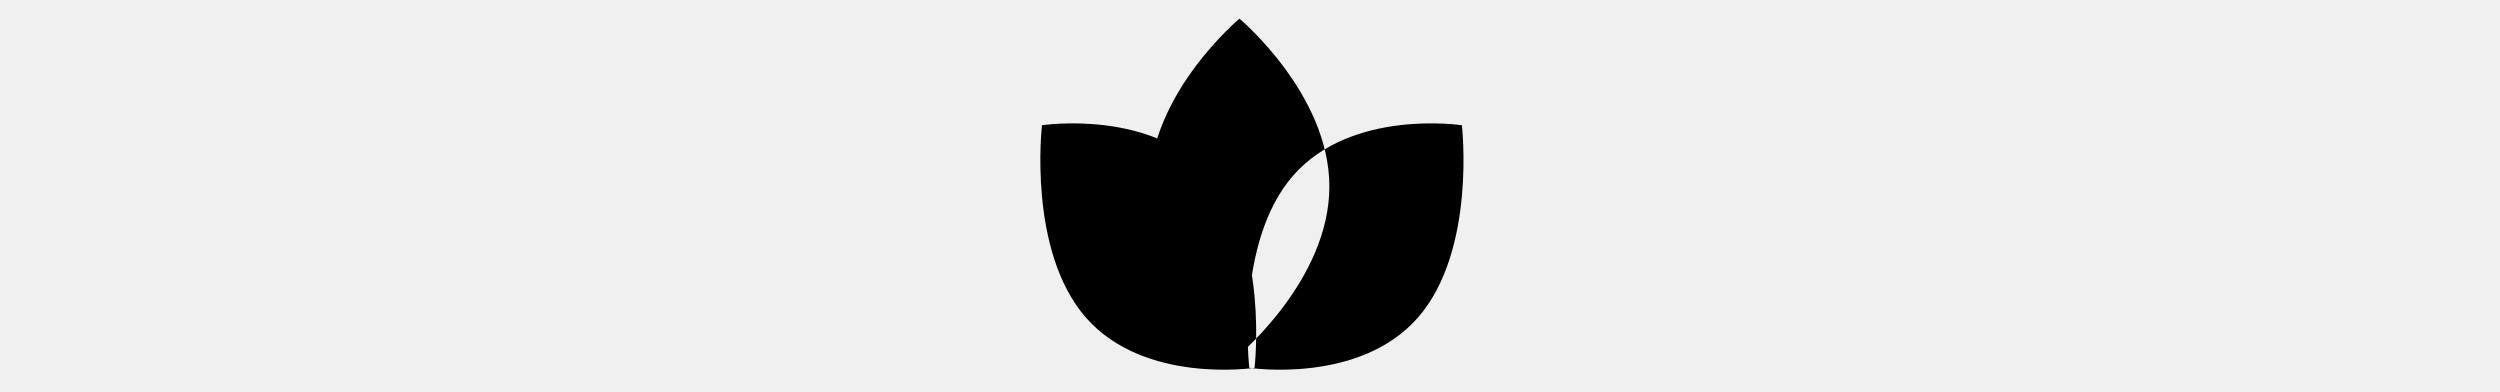
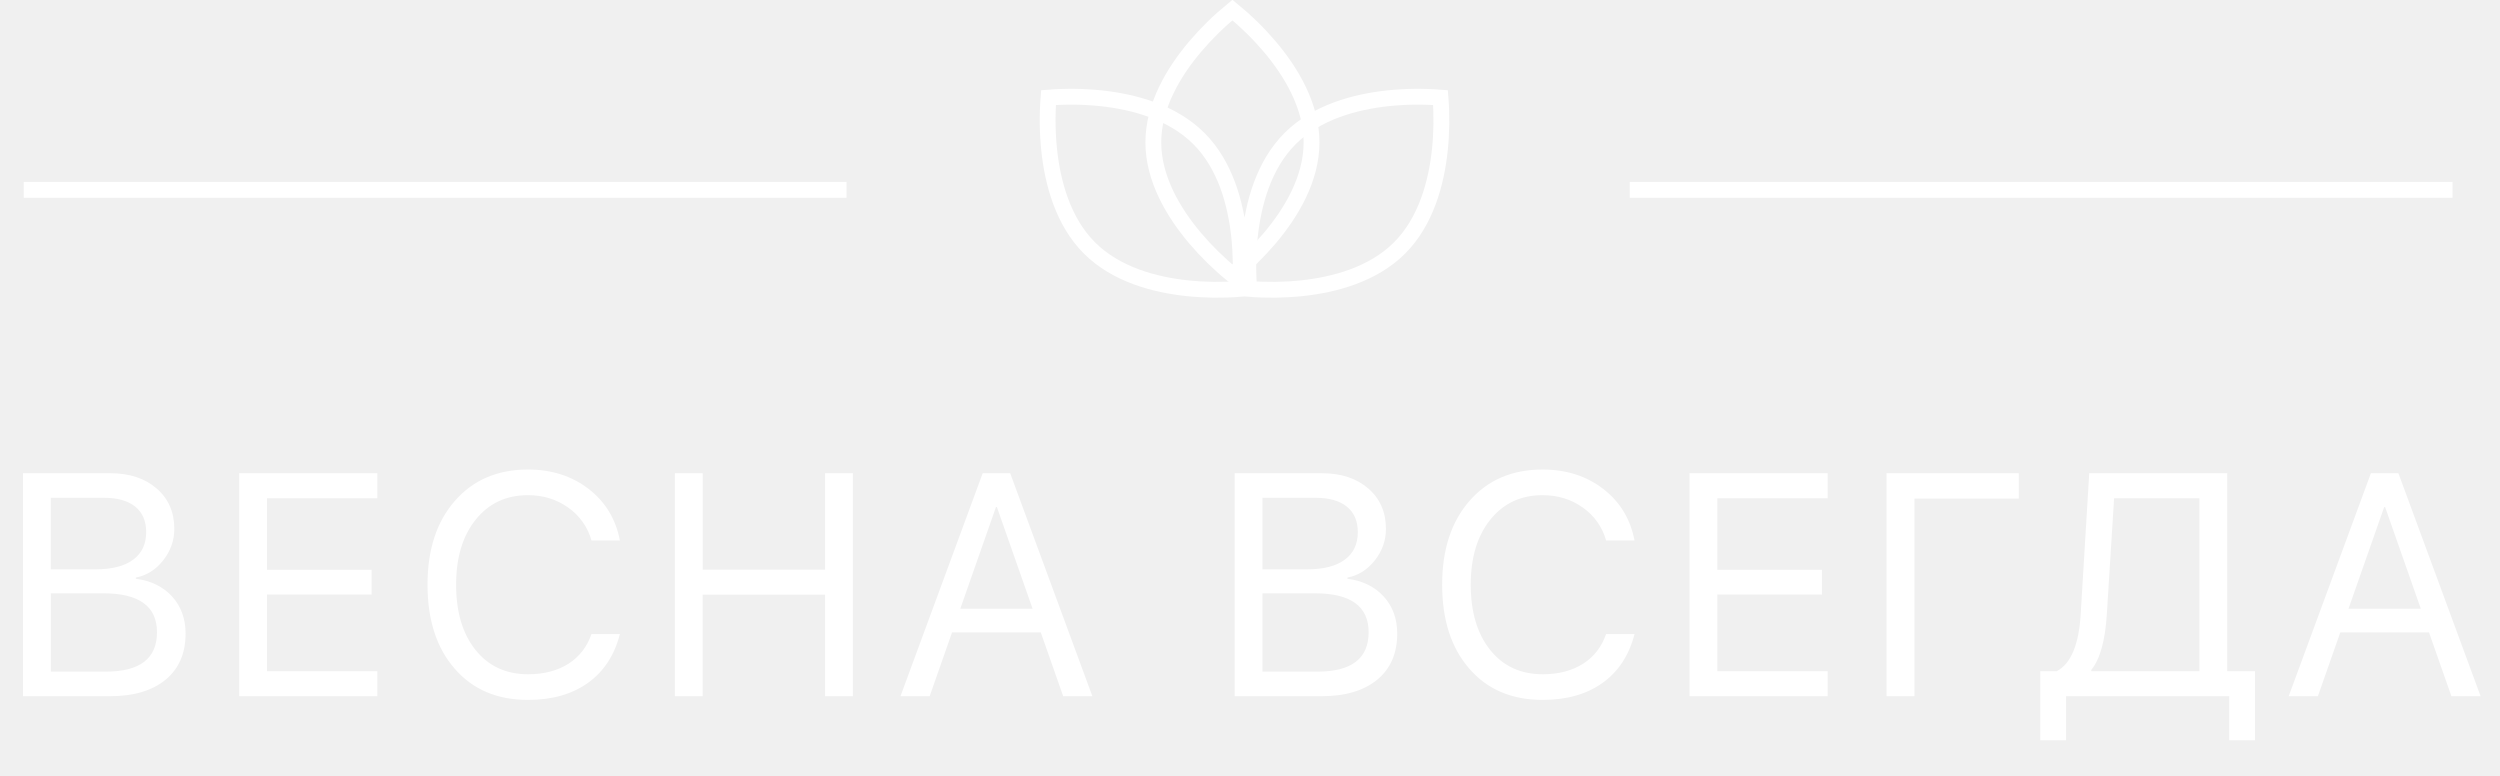
- <svg xmlns="http://www.w3.org/2000/svg" width="134" height="21" viewBox="0 0 134 21">
-   <path d="M45 13H0M134 13L88 13M71.254 10C71.254 14.971 66.434 19 66.434 19C66.434 19 61.615 14.971 61.615 10C61.615 5.029 66.434 1 66.434 1C66.434 1 71.254 5.029 71.254 10ZM64.887 9.403C68.033 12.994 67.244 19.716 67.244 19.716C67.244 19.716 61.354 20.616 58.208 17.026C55.062 13.435 55.851 6.713 55.851 6.713C55.851 6.713 61.74 5.813 64.887 9.403ZM69.32 9.403C66.174 12.994 66.963 19.716 66.963 19.716C66.963 19.716 72.852 20.616 75.998 17.026C79.144 13.435 78.356 6.713 78.356 6.713C78.356 6.713 72.466 5.813 69.32 9.403Z" />
+ <svg xmlns="http://www.w3.org/2000/svg" width="158" height="49" fill="none">
+   <path d="M1.455 44V29.908h5.518c1.21 0 2.187.322 2.93.967.742.645 1.113 1.494 1.113 2.549 0 .736-.235 1.4-.704 1.992-.475.599-1.05.96-1.728 1.084v.078c.957.124 1.722.498 2.295 1.123.566.625.85 1.406.85 2.344 0 1.243-.42 2.213-1.26 2.91C9.622 43.652 8.45 44 6.953 44H1.455zm1.758-8.018h2.812c1.042 0 1.836-.201 2.383-.605.554-.404.83-.986.83-1.748 0-.697-.23-1.234-.693-1.611-.462-.372-1.12-.557-1.973-.557h-3.36v4.521zm3.476 6.465c2.155 0 3.233-.83 3.233-2.49 0-1.64-1.133-2.46-3.399-2.46h-3.31v4.95h3.476zM23.846 44h-8.73V29.908h8.73v1.582h-6.972v4.522h6.611v1.562h-6.611v4.844h6.973V44zm9.52.234c-1.946 0-3.489-.657-4.628-1.972-1.146-1.309-1.719-3.08-1.719-5.313 0-2.213.576-3.978 1.729-5.293 1.152-1.321 2.692-1.982 4.619-1.982 1.497 0 2.777.41 3.838 1.23 1.054.814 1.712 1.898 1.972 3.252H37.38a3.755 3.755 0 00-1.474-2.08c-.73-.52-1.576-.781-2.54-.781-1.373 0-2.473.514-3.3 1.543s-1.24 2.399-1.24 4.111c0 1.732.41 3.109 1.23 4.131.82 1.022 1.927 1.533 3.32 1.533.997 0 1.846-.221 2.55-.664.69-.442 1.174-1.067 1.454-1.875h1.797c-.345 1.341-1.019 2.37-2.021 3.086-1.003.716-2.266 1.074-3.79 1.074zM52.146 44v-6.416H44.41V44h-1.757V29.908h1.758v6.094h7.734v-6.094h1.758V44h-1.758zm13.632-4.033H60.17L58.755 44H56.91l5.196-14.092h1.738L69.038 44h-1.845l-1.416-4.033zm-5.088-1.494h4.57l-2.256-6.426h-.059l-2.255 6.426zM78.03 44V29.908h5.518c1.21 0 2.187.322 2.93.967.742.645 1.113 1.494 1.113 2.549 0 .736-.235 1.4-.703 1.992-.476.599-1.052.96-1.729 1.084v.078c.957.124 1.722.498 2.295 1.123.566.625.85 1.406.85 2.344 0 1.243-.42 2.213-1.26 2.91-.847.697-2.019 1.045-3.516 1.045H78.03zm1.758-8.018H82.6c1.042 0 1.836-.201 2.383-.605.554-.404.83-.986.83-1.748 0-.697-.23-1.234-.693-1.611-.462-.372-1.12-.557-1.973-.557h-3.36v4.521zm3.477 6.465c2.154 0 3.232-.83 3.232-2.49 0-1.64-1.133-2.46-3.399-2.46h-3.31v4.95h3.477zm14.227 1.787c-1.947 0-3.49-.657-4.63-1.972-1.145-1.309-1.718-3.08-1.718-5.313 0-2.213.576-3.978 1.729-5.293 1.152-1.321 2.692-1.982 4.619-1.982 1.497 0 2.776.41 3.838 1.23 1.054.814 1.712 1.898 1.972 3.252h-1.797a3.75 3.75 0 00-1.474-2.08c-.73-.52-1.576-.781-2.54-.781-1.373 0-2.473.514-3.3 1.543s-1.24 2.399-1.24 4.111c0 1.732.41 3.109 1.23 4.131.82 1.022 1.927 1.533 3.32 1.533.997 0 1.846-.221 2.549-.664.69-.442 1.176-1.067 1.455-1.875h1.797c-.345 1.341-1.019 2.37-2.021 3.086-1.003.716-2.266 1.074-3.79 1.074zM115.508 44h-8.73V29.908h8.73v1.582h-6.972v4.522h6.611v1.562h-6.611v4.844h6.972V44zm3.72 0V29.908h8.359v1.602h-6.592V44h-1.767zm13.924-5.185c-.104 1.68-.433 2.854-.986 3.525v.078h6.836V31.49h-5.391l-.459 7.325zm-2.578 7.968h-1.631v-4.365h1.045c.899-.475 1.403-1.69 1.514-3.643l.537-8.867h8.721v12.51h1.758v4.365h-1.631V44h-10.313v2.783zm22.938-6.816h-5.605L146.491 44h-1.846l5.196-14.092h1.738L156.774 44h-1.845l-1.417-4.033zm-5.087-1.494h4.57l-2.256-6.426h-.059l-2.255 6.426z" fill="#fff" />
+   <path d="M82.89 9c0 2.308-1.284 4.444-2.632 6.041a18.24 18.24 0 01-2.368 2.325 18.24 18.24 0 01-2.368-2.324C74.173 13.443 72.89 11.307 72.89 9s1.283-4.444 2.632-6.041A18.239 18.239 0 0177.89.634a18.239 18.239 0 012.368 2.324C81.606 4.557 82.89 6.693 82.89 9z" stroke="#fff" />
+   <path d="M75.77 8.757c1.675 1.675 2.328 4.114 2.548 6.201a18.306 18.306 0 01.04 3.301 18.292 18.292 0 01-3.301-.04c-2.088-.218-4.527-.872-6.202-2.547-1.675-1.675-2.329-4.115-2.548-6.201a18.277 18.277 0 01-.04-3.302 18.292 18.292 0 013.301.04c2.087.22 4.527.873 6.202 2.548zM81.536 8.757c-1.675 1.675-2.328 4.114-2.547 6.201a18.277 18.277 0 00-.04 3.301 18.292 18.292 0 003.301-.04c2.087-.218 4.526-.872 6.201-2.547 1.675-1.675 2.329-4.115 2.548-6.201a18.277 18.277 0 00.04-3.302 18.293 18.293 0 00-3.301.04c-2.087.22-4.527.873-6.202 2.548zM53.5 12h-52M155 12h-52" stroke="#fff" />
</svg>
